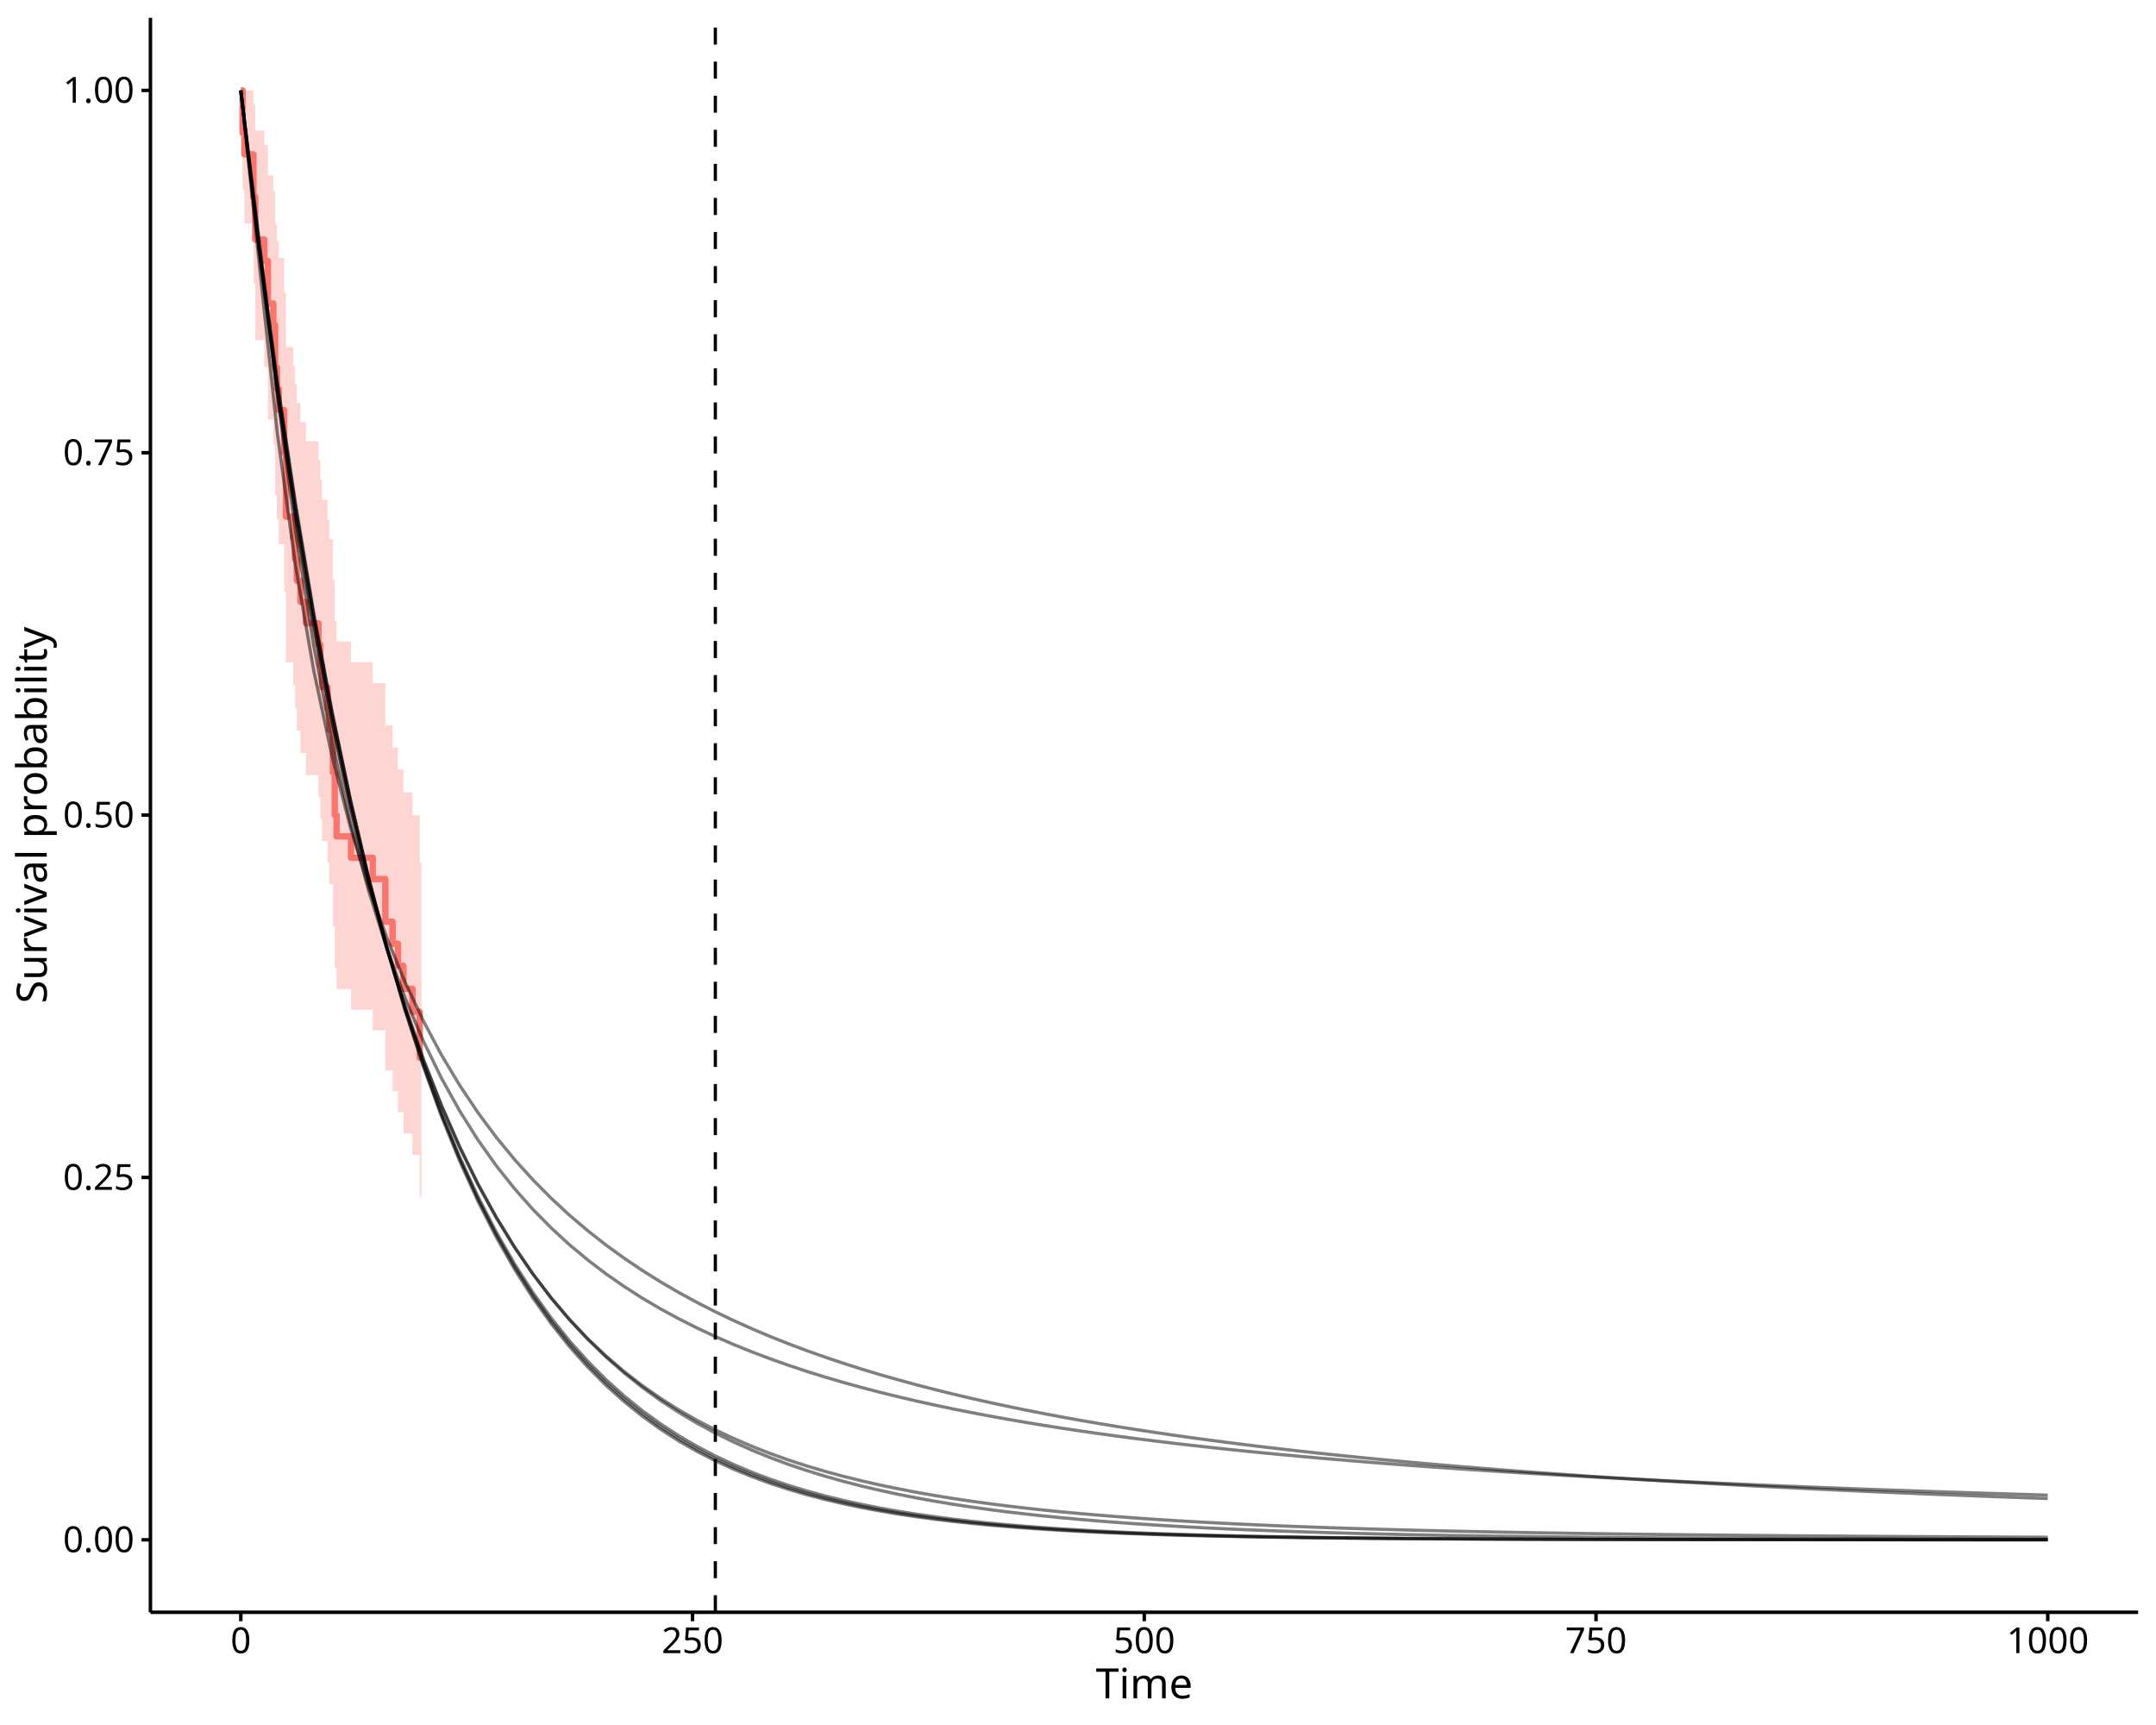
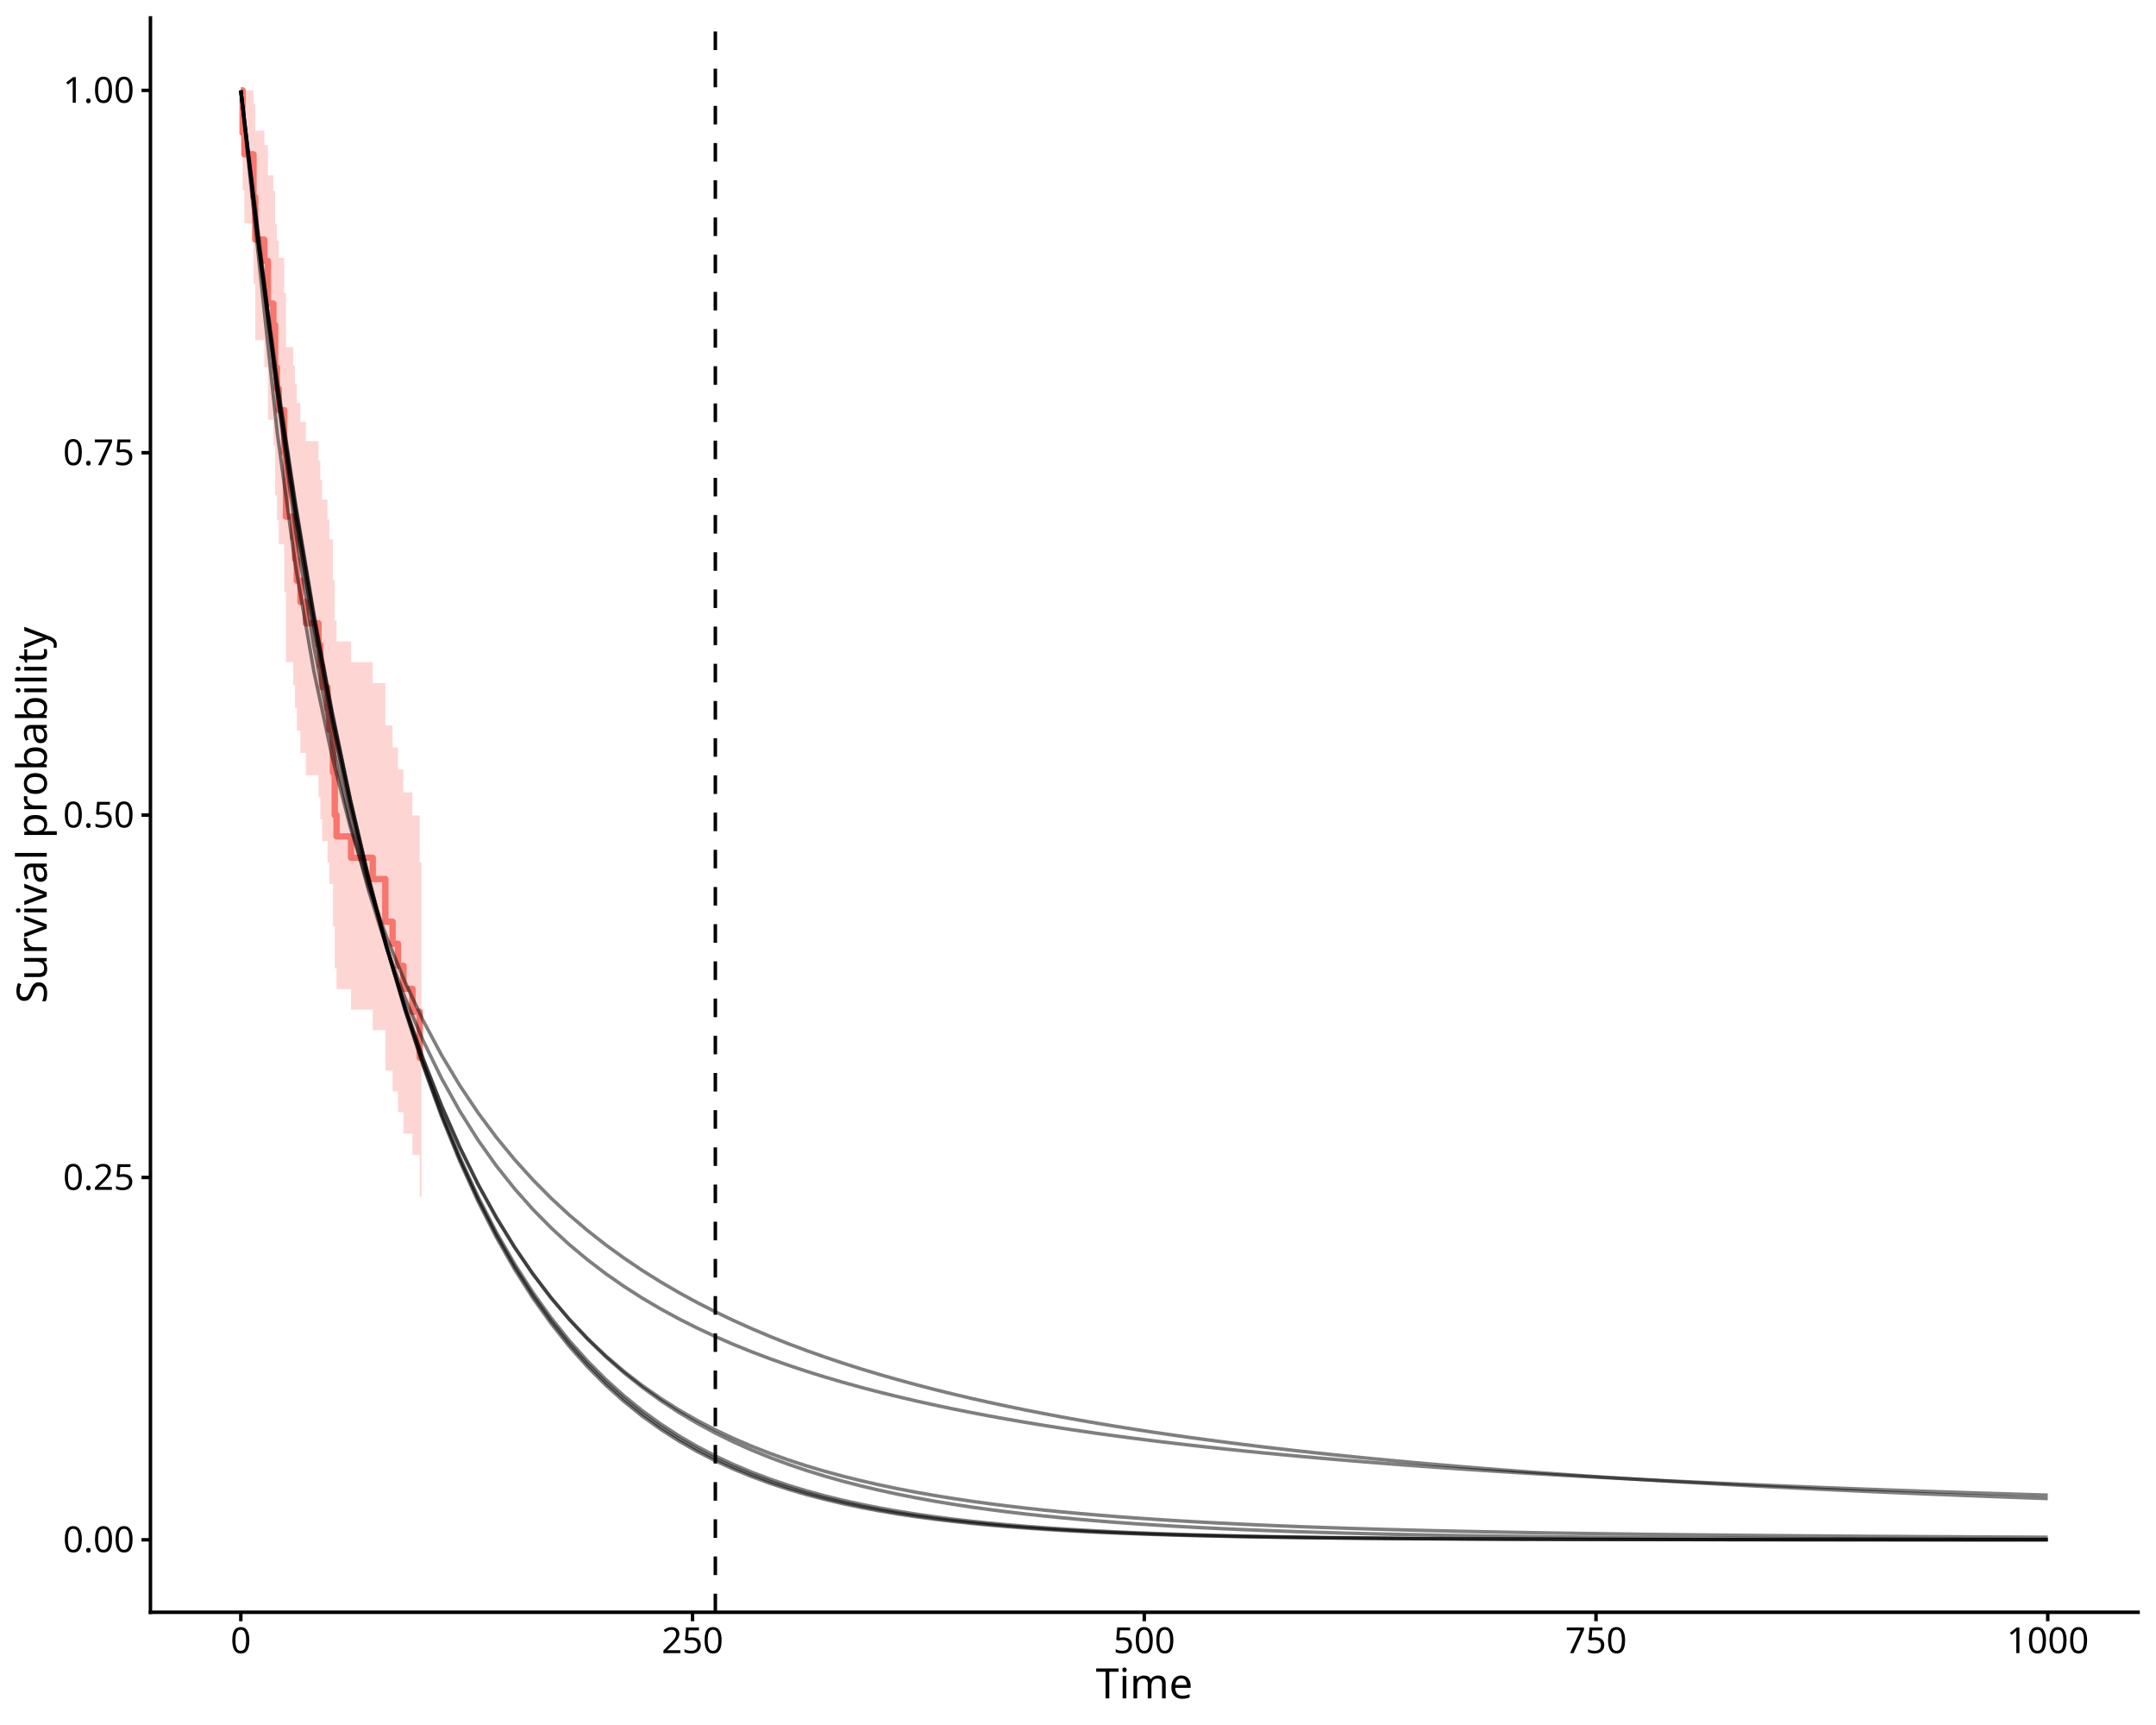
<svg xmlns="http://www.w3.org/2000/svg" class="svglite" data-engine-version="2.0" width="720.00pt" height="576.00pt" viewBox="0 0 720.00 576.00">
  <defs>
    <style type="text/css">
    .svglite line, .svglite polyline, .svglite polygon, .svglite path, .svglite rect, .svglite circle {
      fill: none;
      stroke: #000000;
      stroke-linecap: round;
      stroke-linejoin: round;
      stroke-miterlimit: 10.00;
    }
  </style>
  </defs>
  <rect width="100%" height="100%" style="stroke: none; fill: #FFFFFF;" />
  <defs>
    <clipPath id="cpMC4wMHw3MjAuMDB8MC4wMHw1NzYuMDA=">
      <rect x="0.00" y="0.00" width="720.00" height="576.00" />
    </clipPath>
  </defs>
  <g clip-path="url(#cpMC4wMHw3MjAuMDB8MC4wMHw1NzYuMDA=)">
    <rect x="0" y="0.00" width="720.00" height="576.00" style="stroke-width: 1.16; stroke: #FFFFFF; fill: #FFFFFF;" />
  </g>
  <defs>
    <clipPath id="cpNTAuMjR8NzE0LjAyfDUuOTh8NTM4LjM2">
      <rect x="50.24" y="5.98" width="663.78" height="532.39" />
    </clipPath>
  </defs>
  <g clip-path="url(#cpNTAuMjR8NzE0LjAyfDUuOTh8NTM4LjM2)">
    <rect x="50.24" y="5.98" width="663.78" height="532.39" style="stroke-width: 1.16; stroke: none; fill: #FFFFFF;" />
    <polyline points="80.42,30.18 81.02,30.18 81.02,44.41 81.62,44.41 81.62,51.53 84.64,51.53 84.64,65.76 85.24,65.76 85.24,80.00 88.26,80.00 88.26,87.12 89.47,87.12 89.47,101.35 91.28,101.35 91.28,108.47 91.88,108.47 91.88,122.70 92.48,122.70 92.48,129.82 93.09,129.82 93.09,136.94 94.90,136.94 94.90,151.17 95.50,151.17 95.50,172.53 97.92,172.53 97.92,179.64 98.52,179.64 98.52,186.76 99.12,186.76 99.12,193.88 100.33,193.88 100.33,201.00 102.14,201.00 102.14,208.11 106.36,208.11 106.36,215.23 106.97,215.23 106.97,222.35 107.57,222.35 107.57,229.47 109.38,229.47 109.38,236.58 109.98,236.58 109.98,243.70 111.19,243.70 111.19,257.94 111.79,257.94 111.79,272.17 112.40,272.17 112.40,279.29 117.23,279.29 117.23,286.41 124.47,286.41 124.47,293.52 128.69,293.52 128.69,307.76 130.50,307.76 130.50,307.76 131.10,307.76 131.10,315.13 132.91,315.13 132.91,322.50 134.73,322.50 134.73,330.17 137.74,330.17 137.74,337.83 140.16,337.83 140.16,353.17 140.76,353.17 140.76,353.17 " style="stroke-width: 2.13; stroke: #F8766D; stroke-linecap: butt;" />
    <polygon points="80.42,30.18 81.02,30.18 81.02,30.18 81.62,30.18 81.62,30.18 84.64,30.18 84.64,34.71 85.24,34.71 85.24,43.60 88.26,43.60 88.26,48.40 89.47,48.40 89.47,58.53 91.28,58.53 91.28,63.82 91.88,63.82 91.88,74.75 92.48,74.75 92.48,80.38 93.09,80.38 93.09,86.09 94.90,86.09 94.90,97.78 95.50,97.78 95.50,115.88 97.92,115.88 97.92,122.04 98.52,122.04 98.52,128.27 99.12,128.27 99.12,134.56 100.33,134.56 100.33,140.90 102.14,140.90 102.14,147.30 106.36,147.30 106.36,153.76 106.97,153.76 106.97,160.27 107.57,160.27 107.57,166.83 109.38,166.83 109.38,173.44 109.98,173.44 109.98,180.10 111.19,180.10 111.19,193.58 111.79,193.58 111.79,207.24 112.40,207.24 112.40,214.15 117.23,214.15 117.23,221.10 124.47,221.10 124.47,228.10 128.69,228.10 128.69,242.25 130.50,242.25 130.50,242.25 131.10,242.25 131.10,249.57 132.91,249.57 132.91,256.95 134.73,256.95 134.73,264.59 137.74,264.59 137.74,272.29 140.16,272.29 140.16,287.91 140.76,287.91 140.76,287.91 140.76,399.60 140.76,399.60 140.16,399.60 140.16,385.62 137.74,385.62 137.74,378.51 134.73,378.51 134.73,371.34 132.91,371.34 132.91,364.44 131.10,364.44 131.10,357.48 130.50,357.48 130.50,357.48 128.69,357.48 128.69,343.98 124.47,343.98 124.47,337.16 117.23,337.16 117.23,330.28 112.40,330.28 112.40,323.36 111.79,323.36 111.79,309.37 111.19,309.37 111.19,295.19 109.98,295.19 109.98,288.02 109.38,288.02 109.38,280.81 107.57,280.81 107.57,273.54 106.97,273.54 106.97,266.22 106.36,266.22 106.36,258.84 102.14,258.84 102.14,251.41 100.33,251.41 100.33,243.93 99.12,243.93 99.12,236.39 98.52,236.39 98.52,228.78 97.92,228.78 97.92,221.12 95.50,221.12 95.50,197.72 94.90,197.72 94.90,181.74 93.09,181.74 93.09,173.63 92.48,173.63 92.48,165.42 91.88,165.42 91.88,148.69 91.28,148.69 91.28,140.15 89.47,140.15 89.47,122.62 88.26,122.62 88.26,113.59 85.24,113.59 85.24,94.81 84.64,94.81 84.64,74.56 81.62,74.56 81.62,63.45 81.02,63.45 81.02,30.18 80.42,30.18 " style="stroke-width: 0.00; stroke: none; stroke-linecap: butt; fill: #F8766D; fill-opacity: 0.30;" />
-     <polyline points="80.42,30.18 81.02,30.18 81.02,30.18 81.62,30.18 81.62,30.18 84.64,30.18 84.64,34.71 85.24,34.71 85.24,43.60 88.26,43.60 88.26,48.40 89.47,48.40 89.47,58.53 91.28,58.53 91.28,63.82 91.88,63.82 91.88,74.75 92.48,74.75 92.48,80.38 93.09,80.38 93.09,86.09 94.90,86.09 94.90,97.78 95.50,97.78 95.50,115.88 97.92,115.88 97.92,122.04 98.52,122.04 98.52,128.27 99.12,128.27 99.12,134.56 100.33,134.56 100.33,140.90 102.14,140.90 102.14,147.30 106.36,147.30 106.36,153.76 106.97,153.76 106.97,160.27 107.57,160.27 107.57,166.83 109.38,166.83 109.38,173.44 109.98,173.44 109.98,180.10 111.19,180.10 111.19,193.58 111.79,193.58 111.79,207.24 112.40,207.24 112.40,214.15 117.23,214.15 117.23,221.10 124.47,221.10 124.47,228.10 128.69,228.10 128.69,242.25 130.50,242.25 130.50,242.25 131.10,242.25 131.10,249.57 132.91,249.57 132.91,256.95 134.73,256.95 134.73,264.59 137.74,264.59 137.74,272.29 140.16,272.29 140.16,287.91 140.76,287.91 140.76,287.91 " style="stroke-width: 1.07; stroke: none; stroke-linecap: butt;" />
-     <polyline points="140.76,399.60 140.76,399.60 140.16,399.60 140.16,385.62 137.74,385.62 137.74,378.51 134.73,378.51 134.73,371.34 132.91,371.34 132.91,364.44 131.10,364.44 131.10,357.48 130.50,357.48 130.50,357.48 128.69,357.48 128.69,343.98 124.47,343.98 124.47,337.16 117.23,337.16 117.23,330.28 112.40,330.28 112.40,323.36 111.79,323.36 111.79,309.37 111.19,309.37 111.19,295.19 109.98,295.19 109.98,288.02 109.38,288.02 109.38,280.81 107.57,280.81 107.57,273.54 106.97,273.54 106.97,266.22 106.36,266.22 106.36,258.84 102.14,258.84 102.14,251.41 100.33,251.41 100.33,243.93 99.12,243.93 99.12,236.39 98.52,236.39 98.52,228.78 97.92,228.78 97.92,221.12 95.50,221.12 95.50,197.72 94.90,197.72 94.90,181.74 93.09,181.74 93.09,173.63 92.48,173.63 92.48,165.42 91.88,165.42 91.88,148.69 91.28,148.69 91.28,140.15 89.47,140.15 89.47,122.62 88.26,122.62 88.26,113.59 85.24,113.59 85.24,94.81 84.64,94.81 84.64,74.56 81.62,74.56 81.62,63.45 81.02,63.45 81.02,30.18 80.42,30.18 " style="stroke-width: 1.07; stroke: none; stroke-linecap: butt;" />
-     <polyline points="80.42,30.18 86.51,81.42 92.61,127.23 98.70,168.19 104.80,204.82 110.89,237.57 116.99,266.85 123.08,293.04 129.18,316.45 135.27,337.38 141.37,356.09 147.46,372.83 153.56,387.79 159.65,401.17 165.75,413.13 171.85,423.83 177.94,433.39 184.04,441.94 190.13,449.59 196.23,456.43 202.32,462.54 208.42,468.00 214.51,472.89 220.61,477.26 226.70,481.17 232.80,484.66 238.89,487.78 244.99,490.58 251.08,493.07 257.18,495.31 263.27,497.30 269.37,499.09 275.47,500.68 281.56,502.11 287.66,503.39 293.75,504.53 299.85,505.55 305.94,506.46 312.04,507.28 318.13,508.00 324.23,508.66 330.32,509.24 336.42,509.76 342.51,510.23 348.61,510.64 354.70,511.02 360.80,511.35 366.90,511.65 372.99,511.91 379.09,512.15 385.18,512.37 391.28,512.56 397.37,512.73 403.47,512.88 409.56,513.01 415.66,513.14 421.75,513.24 427.85,513.34 433.94,513.43 440.04,513.51 446.13,513.58 452.23,513.64 458.32,513.69 464.42,513.74 470.52,513.79 476.61,513.83 482.71,513.86 488.80,513.90 494.90,513.92 500.99,513.95 507.09,513.97 513.18,513.99 519.28,514.01 525.37,514.03 531.47,514.04 537.56,514.05 543.66,514.07 549.75,514.08 555.85,514.09 561.94,514.09 568.04,514.10 574.14,514.11 580.23,514.11 586.33,514.12 592.42,514.12 598.52,514.13 604.61,514.13 610.71,514.14 616.80,514.14 622.90,514.14 628.99,514.14 635.09,514.15 641.18,514.15 647.28,514.15 653.37,514.15 659.47,514.15 665.56,514.15 671.66,514.15 677.76,514.16 683.85,514.16 " style="stroke-width: 1.07; stroke: #000000; stroke-opacity: 0.50; stroke-linecap: butt;" />
-     <polyline points="80.42,30.18 86.51,83.84 92.61,130.93 98.70,172.31 104.80,208.74 110.89,240.86 116.99,269.22 123.08,294.31 129.18,316.53 135.27,336.24 141.37,353.75 147.46,369.33 153.56,383.21 159.65,395.59 165.75,406.65 171.85,416.55 177.94,425.42 184.04,433.37 190.13,440.52 196.23,446.95 202.32,452.74 208.42,457.96 214.51,462.67 220.61,466.93 226.70,470.78 232.80,474.28 238.89,477.45 244.99,480.32 251.08,482.94 257.18,485.32 263.27,487.50 269.37,489.48 275.47,491.29 281.56,492.94 287.66,494.45 293.75,495.84 299.85,497.11 305.94,498.28 312.04,499.35 318.13,500.34 324.23,501.25 330.32,502.09 336.42,502.86 342.51,503.58 348.61,504.24 354.70,504.85 360.80,505.41 366.90,505.93 372.99,506.42 379.09,506.87 385.18,507.29 391.28,507.68 397.37,508.04 403.47,508.38 409.56,508.69 415.66,508.99 421.75,509.26 427.85,509.52 433.94,509.76 440.04,509.98 446.13,510.19 452.23,510.39 458.32,510.57 464.42,510.74 470.52,510.91 476.61,511.06 482.71,511.20 488.80,511.34 494.90,511.46 500.99,511.58 507.09,511.70 513.18,511.80 519.28,511.90 525.37,512.00 531.47,512.09 537.56,512.17 543.66,512.25 549.75,512.33 555.85,512.40 561.94,512.47 568.04,512.53 574.14,512.59 580.23,512.65 586.33,512.71 592.42,512.76 598.52,512.81 604.61,512.86 610.71,512.90 616.80,512.95 622.90,512.99 628.99,513.03 635.09,513.06 641.18,513.10 647.28,513.13 653.37,513.16 659.47,513.20 665.56,513.23 671.66,513.25 677.76,513.28 683.85,513.31 " style="stroke-width: 1.07; stroke: #000000; stroke-opacity: 0.50; stroke-linecap: butt;" />
-     <polyline points="80.42,30.18 86.51,83.02 92.61,129.09 98.70,169.90 104.80,206.20 110.89,238.55 116.99,267.40 123.08,293.17 129.18,316.20 135.27,336.79 141.37,355.20 147.46,371.68 153.56,386.43 159.65,399.64 165.75,411.46 171.85,422.05 177.94,431.55 184.04,440.05 190.13,447.67 196.23,454.50 202.32,460.63 208.42,466.12 214.51,471.05 220.61,475.46 226.70,479.43 232.80,482.98 238.89,486.17 244.99,489.03 251.08,491.60 257.18,493.90 263.27,495.97 269.37,497.82 275.47,499.49 281.56,500.98 287.66,502.32 293.75,503.53 299.85,504.61 305.94,505.58 312.04,506.45 318.13,507.24 324.23,507.94 330.32,508.57 336.42,509.14 342.51,509.65 348.61,510.11 354.70,510.52 360.80,510.89 366.90,511.22 372.99,511.52 379.09,511.79 385.18,512.03 391.28,512.24 397.37,512.44 403.47,512.61 409.56,512.77 415.66,512.91 421.75,513.04 427.85,513.15 433.94,513.25 440.04,513.34 446.13,513.43 452.23,513.50 458.32,513.57 464.42,513.63 470.52,513.68 476.61,513.73 482.71,513.77 488.80,513.81 494.90,513.85 500.99,513.88 507.09,513.91 513.18,513.93 519.28,513.96 525.37,513.98 531.47,514.00 537.56,514.01 543.66,514.03 549.75,514.04 555.85,514.05 561.94,514.07 568.04,514.08 574.14,514.08 580.23,514.09 586.33,514.10 592.42,514.11 598.52,514.11 604.61,514.12 610.71,514.12 616.80,514.13 622.90,514.13 628.99,514.13 635.09,514.14 641.18,514.14 647.28,514.14 653.37,514.14 659.47,514.15 665.56,514.15 671.66,514.15 677.76,514.15 683.85,514.15 " style="stroke-width: 1.07; stroke: #000000; stroke-opacity: 0.50; stroke-linecap: butt;" />
-     <polyline points="80.42,30.18 86.51,82.42 92.61,128.32 98.70,169.14 104.80,205.55 110.89,238.05 116.99,267.09 123.08,293.05 129.18,316.26 135.27,337.02 141.37,355.60 147.46,372.21 153.56,387.08 159.65,400.39 165.75,412.30 171.85,422.95 177.94,432.50 184.04,441.04 190.13,448.68 196.23,455.53 202.32,461.66 208.42,467.14 214.51,472.06 220.61,476.46 226.70,480.39 232.80,483.92 238.89,487.08 244.99,489.91 251.08,492.44 257.18,494.71 263.27,496.74 269.37,498.56 275.47,500.19 281.56,501.64 287.66,502.95 293.75,504.12 299.85,505.17 305.94,506.11 312.04,506.95 318.13,507.70 324.23,508.37 330.32,508.98 336.42,509.52 342.51,510.00 348.61,510.44 354.70,510.83 360.80,511.17 366.90,511.49 372.99,511.77 379.09,512.02 385.18,512.24 391.28,512.44 397.37,512.62 403.47,512.78 409.56,512.92 415.66,513.05 421.75,513.17 427.85,513.27 433.94,513.37 440.04,513.45 446.13,513.52 452.23,513.59 458.32,513.65 464.42,513.70 470.52,513.75 476.61,513.79 482.71,513.83 488.80,513.87 494.90,513.90 500.99,513.93 507.09,513.95 513.18,513.97 519.28,513.99 525.37,514.01 531.47,514.03 537.56,514.04 543.66,514.05 549.75,514.07 555.85,514.08 561.94,514.08 568.04,514.09 574.14,514.10 580.23,514.11 586.33,514.11 592.42,514.12 598.52,514.12 604.61,514.13 610.71,514.13 616.80,514.13 622.90,514.14 628.99,514.14 635.09,514.14 641.18,514.14 647.28,514.15 653.37,514.15 659.47,514.15 665.56,514.15 671.66,514.15 677.76,514.15 683.85,514.15 " style="stroke-width: 1.07; stroke: #000000; stroke-opacity: 0.50; stroke-linecap: butt;" />
-     <polyline points="80.42,30.18 86.51,79.72 92.61,131.93 98.70,177.38 104.80,215.66 110.89,247.70 116.99,274.60 123.08,297.32 129.18,316.65 135.27,333.25 141.37,347.59 147.46,360.08 153.56,371.04 159.65,380.70 165.75,389.28 171.85,396.94 177.94,403.81 184.04,409.99 190.13,415.60 196.23,420.68 202.32,425.32 208.42,429.57 214.51,433.47 220.61,437.06 226.70,440.37 232.80,443.44 238.89,446.29 244.99,448.94 251.08,451.41 257.18,453.71 263.27,455.87 269.37,457.90 275.47,459.80 281.56,461.59 287.66,463.28 293.75,464.87 299.85,466.37 305.94,467.80 312.04,469.15 318.13,470.43 324.23,471.64 330.32,472.80 336.42,473.90 342.51,474.95 348.61,475.95 354.70,476.91 360.80,477.82 366.90,478.70 372.99,479.53 379.09,480.33 385.18,481.10 391.28,481.84 397.37,482.55 403.47,483.23 409.56,483.89 415.66,484.52 421.75,485.13 427.85,485.71 433.94,486.27 440.04,486.82 446.13,487.34 452.23,487.85 458.32,488.34 464.42,488.82 470.52,489.28 476.61,489.72 482.71,490.15 488.80,490.57 494.90,490.97 500.99,491.36 507.09,491.74 513.18,492.11 519.28,492.46 525.37,492.81 531.47,493.15 537.56,493.48 543.66,493.79 549.75,494.10 555.85,494.41 561.94,494.70 568.04,494.98 574.14,495.26 580.23,495.53 586.33,495.80 592.42,496.05 598.52,496.30 604.61,496.55 610.71,496.79 616.80,497.02 622.90,497.25 628.99,497.47 635.09,497.68 641.18,497.90 647.28,498.10 653.37,498.30 659.47,498.50 665.56,498.69 671.66,498.88 677.76,499.07 683.85,499.25 " style="stroke-width: 1.07; stroke: #000000; stroke-opacity: 0.50; stroke-linecap: butt;" />
-     <polyline points="80.42,30.18 86.51,82.48 92.61,130.57 98.70,172.61 104.80,209.33 110.89,241.50 116.99,269.77 123.08,294.71 129.18,316.76 135.27,336.31 141.37,353.69 147.46,369.17 153.56,383.00 159.65,395.36 165.75,406.44 171.85,416.39 177.94,425.32 184.04,433.37 190.13,440.62 196.23,447.16 202.32,453.07 208.42,458.42 214.51,463.26 220.61,467.65 226.70,471.63 232.80,475.24 238.89,478.52 244.99,481.51 251.08,484.23 257.18,486.71 263.27,488.97 269.37,491.03 275.47,492.91 281.56,494.63 287.66,496.20 293.75,497.63 299.85,498.95 305.94,500.15 312.04,501.26 318.13,502.27 324.23,503.20 330.32,504.05 336.42,504.83 342.51,505.55 348.61,506.21 354.70,506.81 360.80,507.37 366.90,507.88 372.99,508.36 379.09,508.79 385.18,509.19 391.28,509.56 397.37,509.90 403.47,510.22 409.56,510.51 415.66,510.78 421.75,511.02 427.85,511.25 433.94,511.46 440.04,511.66 446.13,511.84 452.23,512.01 458.32,512.16 464.42,512.30 470.52,512.43 476.61,512.56 482.71,512.67 488.80,512.78 494.90,512.87 500.99,512.96 507.09,513.05 513.18,513.12 519.28,513.20 525.37,513.26 531.47,513.33 537.56,513.38 543.66,513.44 549.75,513.49 555.85,513.53 561.94,513.58 568.04,513.62 574.14,513.65 580.23,513.69 586.33,513.72 592.42,513.75 598.52,513.78 604.61,513.80 610.71,513.83 616.80,513.85 622.90,513.87 628.99,513.89 635.09,513.91 641.18,513.92 647.28,513.94 653.37,513.95 659.47,513.97 665.56,513.98 671.66,513.99 677.76,514.00 683.85,514.01 " style="stroke-width: 1.07; stroke: #000000; stroke-opacity: 0.50; stroke-linecap: butt;" />
-     <polyline points="80.42,30.18 86.51,87.48 92.61,144.67 98.70,189.00 104.80,224.07 110.89,252.54 116.99,276.15 123.08,296.08 129.18,313.15 135.27,327.94 141.37,340.89 147.46,352.32 153.56,362.48 159.65,371.58 165.75,379.77 171.85,387.19 177.94,393.93 184.04,400.09 190.13,405.73 196.23,410.91 202.32,415.70 208.42,420.12 214.51,424.23 220.61,428.04 226.70,431.60 232.80,434.92 238.89,438.03 244.99,440.95 251.08,443.68 257.18,446.26 263.27,448.69 269.37,450.98 275.47,453.14 281.56,455.19 287.66,457.13 293.75,458.97 299.85,460.71 305.94,462.37 312.04,463.96 318.13,465.46 324.23,466.90 330.32,468.27 336.42,469.57 342.51,470.83 348.61,472.02 354.70,473.17 360.80,474.27 366.90,475.32 372.99,476.33 379.09,477.30 385.18,478.23 391.28,479.13 397.37,479.99 403.47,480.82 409.56,481.61 415.66,482.38 421.75,483.13 427.85,483.84 433.94,484.53 440.04,485.20 446.13,485.84 452.23,486.46 458.32,487.07 464.42,487.65 470.52,488.21 476.61,488.76 482.71,489.28 488.80,489.80 494.90,490.29 500.99,490.77 507.09,491.24 513.18,491.69 519.28,492.13 525.37,492.55 531.47,492.97 537.56,493.37 543.66,493.76 549.75,494.14 555.85,494.51 561.94,494.87 568.04,495.21 574.14,495.55 580.23,495.88 586.33,496.21 592.42,496.52 598.52,496.82 604.61,497.12 610.71,497.41 616.80,497.69 622.90,497.97 628.99,498.24 635.09,498.50 641.18,498.76 647.28,499.01 653.37,499.25 659.47,499.49 665.56,499.72 671.66,499.95 677.76,500.17 683.85,500.38 " style="stroke-width: 1.07; stroke: #000000; stroke-opacity: 0.50; stroke-linecap: butt;" />
-     <line x1="238.89" y1="538.36" x2="238.89" y2="5.98" style="stroke-width: 1.07; stroke-dasharray: 5.69,5.69; stroke-linecap: butt;" />
+     <polyline points="80.42,30.18 81.02,30.18 81.02,30.18 81.62,30.18 81.62,30.18 84.64,30.18 84.64,34.71 85.24,34.71 85.24,43.60 88.26,43.60 88.26,48.40 89.47,48.40 89.47,58.53 91.28,58.53 91.28,63.82 91.88,63.82 91.88,74.75 92.48,74.75 92.48,80.38 93.09,80.38 93.09,86.09 94.90,86.09 94.90,97.78 95.50,97.78 95.50,115.88 97.92,115.88 97.92,122.04 98.52,122.04 98.52,128.27 99.12,128.27 99.12,134.56 100.33,134.56 100.33,140.90 102.14,140.90 102.14,147.30 106.36,147.30 106.36,153.76 106.97,153.76 106.97,160.27 107.57,160.27 107.57,166.83 109.38,166.83 109.38,173.44 109.98,173.44 109.98,180.10 111.19,180.10 111.19,193.58 111.79,193.58 111.79,207.24 112.40,207.24 112.40,214.15 117.23,214.15 117.23,221.10 124.47,221.10 124.47,228.10 128.69,228.10 128.69,242.25 130.50,242.25 130.50,242.25 131.10,242.25 131.10,249.57 132.91,249.57 132.91,256.95 134.73,256.95 134.73,264.59 137.74,264.59 137.74,272.29 140.16,272.29 140.16,287.91 140.76,287.91 140.76,287.91 " style="stroke-width: 1.16; stroke: none; stroke-linecap: butt;" />
+     <polyline points="140.76,399.60 140.76,399.60 140.16,399.60 140.16,385.62 137.74,385.62 137.74,378.51 134.73,378.51 134.73,371.34 132.91,371.34 132.91,364.44 131.10,364.44 131.10,357.48 130.50,357.48 130.50,357.48 128.69,357.48 128.69,343.98 124.47,343.98 124.47,337.16 117.23,337.16 117.23,330.28 112.40,330.28 112.40,323.36 111.79,323.36 111.79,309.37 111.19,309.37 111.19,295.19 109.98,295.19 109.98,288.02 109.38,288.02 109.38,280.81 107.57,280.81 107.57,273.54 106.97,273.54 106.97,266.22 106.36,266.22 106.36,258.84 102.14,258.84 102.14,251.41 100.33,251.41 100.33,243.93 99.12,243.93 99.12,236.39 98.52,236.39 98.52,228.78 97.92,228.78 97.92,221.12 95.50,221.12 95.50,197.72 94.90,197.72 94.90,181.74 93.09,181.74 93.09,173.63 92.48,173.63 92.48,165.42 91.88,165.42 91.88,148.69 91.28,148.69 91.28,140.15 89.47,140.15 89.47,122.62 88.26,122.62 88.26,113.59 85.24,113.59 85.24,94.81 84.64,94.81 84.64,74.56 81.62,74.56 81.62,63.45 81.02,63.45 81.02,30.18 80.42,30.18 " style="stroke-width: 1.16; stroke: none; stroke-linecap: butt;" />
+     <polyline points="80.42,30.18 86.51,81.42 92.61,127.23 98.70,168.19 104.80,204.82 110.89,237.57 116.99,266.85 123.08,293.04 129.18,316.45 135.27,337.38 141.37,356.09 147.46,372.83 153.56,387.79 159.65,401.17 165.75,413.13 171.85,423.83 177.94,433.39 184.04,441.94 190.13,449.59 196.23,456.43 202.32,462.54 208.42,468.00 214.51,472.89 220.61,477.26 226.70,481.17 232.80,484.66 238.89,487.78 244.99,490.58 251.08,493.07 257.18,495.31 263.27,497.30 269.37,499.09 275.47,500.68 281.56,502.11 287.66,503.39 293.75,504.53 299.85,505.55 305.94,506.46 312.04,507.28 318.13,508.00 324.23,508.66 330.32,509.24 336.42,509.76 342.51,510.23 348.61,510.64 354.70,511.02 360.80,511.35 366.90,511.65 372.99,511.91 379.09,512.15 385.18,512.37 391.28,512.56 397.37,512.73 403.47,512.88 409.56,513.01 415.66,513.14 421.75,513.24 427.85,513.34 433.94,513.43 440.04,513.51 446.13,513.58 452.23,513.64 458.32,513.69 464.42,513.74 470.52,513.79 476.61,513.83 482.71,513.86 488.80,513.90 494.90,513.92 500.99,513.95 507.09,513.97 513.18,513.99 519.28,514.01 525.37,514.03 531.47,514.04 537.56,514.05 543.66,514.07 549.75,514.08 555.85,514.09 561.94,514.09 568.04,514.10 574.14,514.11 580.23,514.11 586.33,514.12 592.42,514.12 598.52,514.13 604.61,514.13 610.71,514.14 616.80,514.14 622.90,514.14 628.99,514.14 635.09,514.15 641.18,514.15 647.28,514.15 653.37,514.15 659.47,514.15 665.56,514.15 671.66,514.15 677.76,514.16 683.85,514.16 " style="stroke-width: 1.16; stroke: #000000; stroke-opacity: 0.50; stroke-linecap: butt;" />
+     <polyline points="80.42,30.18 86.51,83.84 92.61,130.93 98.70,172.31 104.80,208.74 110.89,240.86 116.99,269.22 123.08,294.31 129.18,316.53 135.27,336.24 141.37,353.75 147.46,369.33 153.56,383.21 159.65,395.59 165.75,406.65 171.85,416.55 177.94,425.42 184.04,433.37 190.13,440.52 196.23,446.95 202.32,452.74 208.42,457.96 214.51,462.67 220.61,466.93 226.70,470.78 232.80,474.28 238.89,477.45 244.99,480.32 251.08,482.94 257.18,485.32 263.27,487.50 269.37,489.48 275.47,491.29 281.56,492.94 287.66,494.45 293.75,495.84 299.85,497.11 305.94,498.28 312.04,499.35 318.13,500.34 324.23,501.25 330.32,502.09 336.42,502.86 342.51,503.58 348.61,504.24 354.70,504.85 360.80,505.41 366.90,505.93 372.99,506.42 379.09,506.87 385.18,507.29 391.28,507.68 397.37,508.04 403.47,508.38 409.56,508.69 415.66,508.99 421.75,509.26 427.85,509.52 433.94,509.76 440.04,509.98 446.13,510.19 452.23,510.39 458.32,510.57 464.42,510.74 470.52,510.91 476.61,511.06 482.71,511.20 488.80,511.34 494.90,511.46 500.99,511.58 507.09,511.70 513.18,511.80 519.28,511.90 525.37,512.00 531.47,512.09 537.56,512.17 543.66,512.25 549.75,512.33 555.85,512.40 561.94,512.47 568.04,512.53 574.14,512.59 580.23,512.65 586.33,512.71 592.42,512.76 598.52,512.81 604.61,512.86 610.71,512.90 616.80,512.95 622.90,512.99 628.99,513.03 635.09,513.06 641.18,513.10 647.28,513.13 653.37,513.16 659.47,513.20 665.56,513.23 671.66,513.25 677.76,513.28 683.85,513.31 " style="stroke-width: 1.16; stroke: #000000; stroke-opacity: 0.50; stroke-linecap: butt;" />
+     <polyline points="80.42,30.18 86.51,83.02 92.61,129.09 98.70,169.90 104.80,206.20 110.89,238.55 116.99,267.40 123.08,293.17 129.18,316.20 135.27,336.79 141.37,355.20 147.46,371.68 153.56,386.43 159.65,399.64 165.75,411.46 171.85,422.05 177.94,431.55 184.04,440.05 190.13,447.67 196.23,454.50 202.32,460.63 208.42,466.12 214.51,471.05 220.61,475.46 226.70,479.43 232.80,482.98 238.89,486.17 244.99,489.03 251.08,491.60 257.18,493.90 263.27,495.97 269.37,497.82 275.47,499.49 281.56,500.98 287.66,502.32 293.75,503.53 299.85,504.61 305.94,505.58 312.04,506.45 318.13,507.24 324.23,507.94 330.32,508.57 336.42,509.14 342.51,509.65 348.61,510.11 354.70,510.52 360.80,510.89 366.90,511.22 372.99,511.52 379.09,511.79 385.18,512.03 391.28,512.24 397.37,512.44 403.47,512.61 409.56,512.77 415.66,512.91 421.75,513.04 427.85,513.15 433.94,513.25 440.04,513.34 446.13,513.43 452.23,513.50 458.32,513.57 464.42,513.63 470.52,513.68 476.61,513.73 482.71,513.77 488.80,513.81 494.90,513.85 500.99,513.88 507.09,513.91 513.18,513.93 519.28,513.96 525.37,513.98 531.47,514.00 537.56,514.01 543.66,514.03 549.75,514.04 555.85,514.05 561.94,514.07 568.04,514.08 574.14,514.08 580.23,514.09 586.33,514.10 592.42,514.11 598.52,514.11 604.61,514.12 610.71,514.12 616.80,514.13 622.90,514.13 628.99,514.13 635.09,514.14 641.18,514.14 647.28,514.14 653.37,514.14 659.47,514.15 665.56,514.15 671.66,514.15 677.76,514.15 683.85,514.15 " style="stroke-width: 1.16; stroke: #000000; stroke-opacity: 0.50; stroke-linecap: butt;" />
+     <polyline points="80.42,30.18 86.51,82.42 92.61,128.32 98.70,169.14 104.80,205.55 110.89,238.05 116.99,267.09 123.08,293.05 129.18,316.26 135.27,337.02 141.37,355.60 147.46,372.21 153.56,387.08 159.65,400.39 165.75,412.30 171.85,422.95 177.94,432.50 184.04,441.04 190.13,448.68 196.23,455.53 202.32,461.66 208.42,467.14 214.51,472.06 220.61,476.46 226.70,480.39 232.80,483.92 238.89,487.08 244.99,489.91 251.08,492.44 257.18,494.71 263.27,496.74 269.37,498.56 275.47,500.19 281.56,501.64 287.66,502.95 293.75,504.12 299.85,505.17 305.94,506.11 312.04,506.95 318.13,507.70 324.23,508.37 330.32,508.98 336.42,509.52 342.51,510.00 348.61,510.44 354.70,510.83 360.80,511.17 366.90,511.49 372.99,511.77 379.09,512.02 385.18,512.24 391.28,512.44 397.37,512.62 403.47,512.78 409.56,512.92 415.66,513.05 421.75,513.17 427.85,513.27 433.94,513.37 440.04,513.45 446.13,513.52 452.23,513.59 458.32,513.65 464.42,513.70 470.52,513.75 476.61,513.79 482.71,513.83 488.80,513.87 494.90,513.90 500.99,513.93 507.09,513.95 513.18,513.97 519.28,513.99 525.37,514.01 531.47,514.03 537.56,514.04 543.66,514.05 549.75,514.07 555.85,514.08 561.94,514.08 568.04,514.09 574.14,514.10 580.23,514.11 586.33,514.11 592.42,514.12 598.52,514.12 604.61,514.13 610.71,514.13 616.80,514.13 622.90,514.14 628.99,514.14 635.09,514.14 641.18,514.14 647.28,514.15 653.37,514.15 659.47,514.15 665.56,514.15 671.66,514.15 677.76,514.15 683.85,514.15 " style="stroke-width: 1.16; stroke: #000000; stroke-opacity: 0.50; stroke-linecap: butt;" />
+     <polyline points="80.42,30.18 86.51,79.72 92.61,131.93 98.70,177.38 104.80,215.66 110.89,247.70 116.99,274.60 123.08,297.32 129.18,316.65 135.27,333.25 141.37,347.59 147.46,360.08 153.56,371.04 159.65,380.70 165.75,389.28 171.85,396.94 177.94,403.81 184.04,409.99 190.13,415.60 196.23,420.68 202.32,425.32 208.42,429.57 214.51,433.47 220.61,437.06 226.70,440.37 232.80,443.44 238.89,446.29 244.99,448.94 251.08,451.41 257.18,453.71 263.27,455.87 269.37,457.90 275.47,459.80 281.56,461.59 287.66,463.28 293.75,464.87 299.85,466.37 305.94,467.80 312.04,469.15 318.13,470.43 324.23,471.64 330.32,472.80 336.42,473.90 342.51,474.95 348.61,475.95 354.70,476.91 360.80,477.82 366.90,478.70 372.99,479.53 379.09,480.33 385.18,481.10 391.28,481.84 397.37,482.55 403.47,483.23 409.56,483.89 415.66,484.52 421.75,485.13 427.85,485.71 433.94,486.27 440.04,486.82 446.13,487.34 452.23,487.85 458.32,488.34 464.42,488.82 470.52,489.28 476.61,489.72 482.71,490.15 488.80,490.57 494.90,490.97 500.99,491.36 507.09,491.74 513.18,492.11 519.28,492.46 525.37,492.81 531.47,493.15 537.56,493.48 543.66,493.79 549.75,494.10 555.85,494.41 561.94,494.70 568.04,494.98 574.14,495.26 580.23,495.53 586.33,495.80 592.42,496.05 598.52,496.30 604.61,496.55 610.71,496.79 616.80,497.02 622.90,497.25 628.99,497.47 635.09,497.68 641.18,497.90 647.28,498.10 653.37,498.30 659.47,498.50 665.56,498.69 671.66,498.88 677.76,499.07 683.85,499.25 " style="stroke-width: 1.16; stroke: #000000; stroke-opacity: 0.50; stroke-linecap: butt;" />
+     <polyline points="80.42,30.18 86.51,82.48 92.61,130.57 98.70,172.61 104.80,209.33 110.89,241.50 116.99,269.77 123.08,294.71 129.18,316.76 135.27,336.31 141.37,353.69 147.46,369.17 153.56,383.00 159.65,395.36 165.75,406.44 171.85,416.39 177.94,425.32 184.04,433.37 190.13,440.62 196.23,447.16 202.32,453.07 208.42,458.42 214.51,463.26 220.61,467.65 226.70,471.63 232.80,475.24 238.89,478.52 244.99,481.51 251.08,484.23 257.18,486.71 263.27,488.97 269.37,491.03 275.47,492.91 281.56,494.63 287.66,496.20 293.75,497.63 299.85,498.95 305.94,500.15 312.04,501.26 318.13,502.27 324.23,503.20 330.32,504.05 336.42,504.83 342.51,505.55 348.61,506.21 354.70,506.81 360.80,507.37 366.90,507.88 372.99,508.36 379.09,508.79 385.18,509.19 391.28,509.56 397.37,509.90 403.47,510.22 409.56,510.51 415.66,510.78 421.75,511.02 427.85,511.25 433.94,511.46 440.04,511.66 446.13,511.84 452.23,512.01 458.32,512.16 464.42,512.30 470.52,512.43 476.61,512.56 482.71,512.67 488.80,512.78 494.90,512.87 500.99,512.96 507.09,513.05 513.18,513.12 519.28,513.20 525.37,513.26 531.47,513.33 537.56,513.38 543.66,513.44 549.75,513.49 555.85,513.53 561.94,513.58 568.04,513.62 574.14,513.65 580.23,513.69 586.33,513.72 592.42,513.75 598.52,513.78 604.61,513.80 610.71,513.83 616.80,513.85 622.90,513.87 628.99,513.89 635.09,513.91 641.18,513.92 647.28,513.94 653.37,513.95 659.47,513.97 665.56,513.98 671.66,513.99 677.76,514.00 683.85,514.01 " style="stroke-width: 1.16; stroke: #000000; stroke-opacity: 0.50; stroke-linecap: butt;" />
+     <polyline points="80.42,30.18 86.51,87.48 92.61,144.67 98.70,189.00 104.80,224.07 110.89,252.54 116.99,276.15 123.08,296.08 129.18,313.15 135.27,327.94 141.37,340.89 147.46,352.32 153.56,362.48 159.65,371.58 165.75,379.77 171.85,387.19 177.94,393.93 184.04,400.09 190.13,405.73 196.23,410.91 202.32,415.70 208.42,420.12 214.51,424.23 220.61,428.04 226.70,431.60 232.80,434.92 238.89,438.03 244.99,440.95 251.08,443.68 257.18,446.26 263.27,448.69 269.37,450.98 275.47,453.14 281.56,455.19 287.66,457.13 293.75,458.97 299.85,460.71 305.94,462.37 312.04,463.96 318.13,465.46 324.23,466.90 330.32,468.27 336.42,469.57 342.51,470.83 348.61,472.02 354.70,473.17 360.80,474.27 366.90,475.32 372.99,476.33 379.09,477.30 385.18,478.23 391.28,479.13 397.37,479.99 403.47,480.82 409.56,481.61 415.66,482.38 421.75,483.13 427.85,483.84 433.94,484.53 440.04,485.20 446.13,485.84 452.23,486.46 458.32,487.07 464.42,487.65 470.52,488.21 476.61,488.76 482.71,489.28 488.80,489.80 494.90,490.29 500.99,490.77 507.09,491.24 513.18,491.69 519.28,492.13 525.37,492.55 531.47,492.97 537.56,493.37 543.66,493.76 549.75,494.14 555.85,494.51 561.94,494.87 568.04,495.21 574.14,495.55 580.23,495.88 586.33,496.21 592.42,496.52 598.52,496.82 604.61,497.12 610.71,497.41 616.80,497.69 622.90,497.97 628.99,498.24 635.09,498.50 641.18,498.76 647.28,499.01 653.37,499.25 659.47,499.49 665.56,499.72 671.66,499.95 677.76,500.17 683.85,500.38 " style="stroke-width: 1.16; stroke: #000000; stroke-opacity: 0.50; stroke-linecap: butt;" />
+     <line x1="238.89" y1="538.36" x2="238.89" y2="5.98" style="stroke-width: 1.16; stroke-dasharray: 6.21,6.21; stroke-linecap: butt;" />
  </g>
  <g clip-path="url(#cpMC4wMHw3MjAuMDB8MC4wMHw1NzYuMDA=)">
-     <polyline points="50.24,538.36 50.24,5.98 " style="stroke-width: 1.16; stroke-linecap: butt;" />
+     <polyline points="50.24,538.36 50.24,5.98 " style="stroke-width: 1.16; stroke-linecap: square;" />
    <text x="44.86" y="518.29" text-anchor="end" style="font-size: 12.00px; font-family: sans;" textLength="23.36px" lengthAdjust="spacingAndGlyphs">0.00</text>
    <text x="44.86" y="397.30" text-anchor="end" style="font-size: 12.00px; font-family: sans;" textLength="23.36px" lengthAdjust="spacingAndGlyphs">0.25</text>
    <text x="44.86" y="276.30" text-anchor="end" style="font-size: 12.00px; font-family: sans;" textLength="23.36px" lengthAdjust="spacingAndGlyphs">0.50</text>
    <text x="44.86" y="155.30" text-anchor="end" style="font-size: 12.00px; font-family: sans;" textLength="23.36px" lengthAdjust="spacingAndGlyphs">0.75</text>
    <text x="44.86" y="34.31" text-anchor="end" style="font-size: 12.00px; font-family: sans;" textLength="23.36px" lengthAdjust="spacingAndGlyphs">1.00</text>
    <polyline points="47.26,514.16 50.24,514.16 " style="stroke-width: 1.16; stroke-linecap: butt;" />
    <polyline points="47.26,393.17 50.24,393.17 " style="stroke-width: 1.16; stroke-linecap: butt;" />
    <polyline points="47.26,272.17 50.24,272.17 " style="stroke-width: 1.16; stroke-linecap: butt;" />
    <polyline points="47.26,151.17 50.24,151.17 " style="stroke-width: 1.16; stroke-linecap: butt;" />
    <polyline points="47.26,30.18 50.24,30.18 " style="stroke-width: 1.16; stroke-linecap: butt;" />
-     <polyline points="50.24,538.36 714.02,538.36 " style="stroke-width: 1.16; stroke-linecap: butt;" />
+     <polyline points="50.24,538.36 714.02,538.36 " style="stroke-width: 1.16; stroke-linecap: square;" />
    <polyline points="80.42,541.35 80.42,538.36 " style="stroke-width: 1.16; stroke-linecap: butt;" />
    <polyline points="231.27,541.35 231.27,538.36 " style="stroke-width: 1.16; stroke-linecap: butt;" />
    <polyline points="382.13,541.35 382.13,538.36 " style="stroke-width: 1.16; stroke-linecap: butt;" />
    <polyline points="532.99,541.35 532.99,538.36 " style="stroke-width: 1.16; stroke-linecap: butt;" />
    <polyline points="683.85,541.35 683.85,538.36 " style="stroke-width: 1.16; stroke-linecap: butt;" />
    <text x="80.42" y="552.00" text-anchor="middle" style="font-size: 12.00px; font-family: sans;" textLength="6.67px" lengthAdjust="spacingAndGlyphs">0</text>
    <text x="231.27" y="552.00" text-anchor="middle" style="font-size: 12.00px; font-family: sans;" textLength="20.02px" lengthAdjust="spacingAndGlyphs">250</text>
    <text x="382.13" y="552.00" text-anchor="middle" style="font-size: 12.00px; font-family: sans;" textLength="20.02px" lengthAdjust="spacingAndGlyphs">500</text>
    <text x="532.99" y="552.00" text-anchor="middle" style="font-size: 12.00px; font-family: sans;" textLength="20.02px" lengthAdjust="spacingAndGlyphs">750</text>
    <text x="683.85" y="552.00" text-anchor="middle" style="font-size: 12.00px; font-family: sans;" textLength="26.70px" lengthAdjust="spacingAndGlyphs">1000</text>
    <text x="382.13" y="567.12" text-anchor="middle" style="font-size: 14.00px; font-family: sans;" textLength="31.11px" lengthAdjust="spacingAndGlyphs">Time</text>
    <text transform="translate(15.61,272.17) rotate(-90)" text-anchor="middle" style="font-size: 14.00px; font-family: sans;" textLength="117.51px" lengthAdjust="spacingAndGlyphs">Survival probability</text>
  </g>
</svg>
